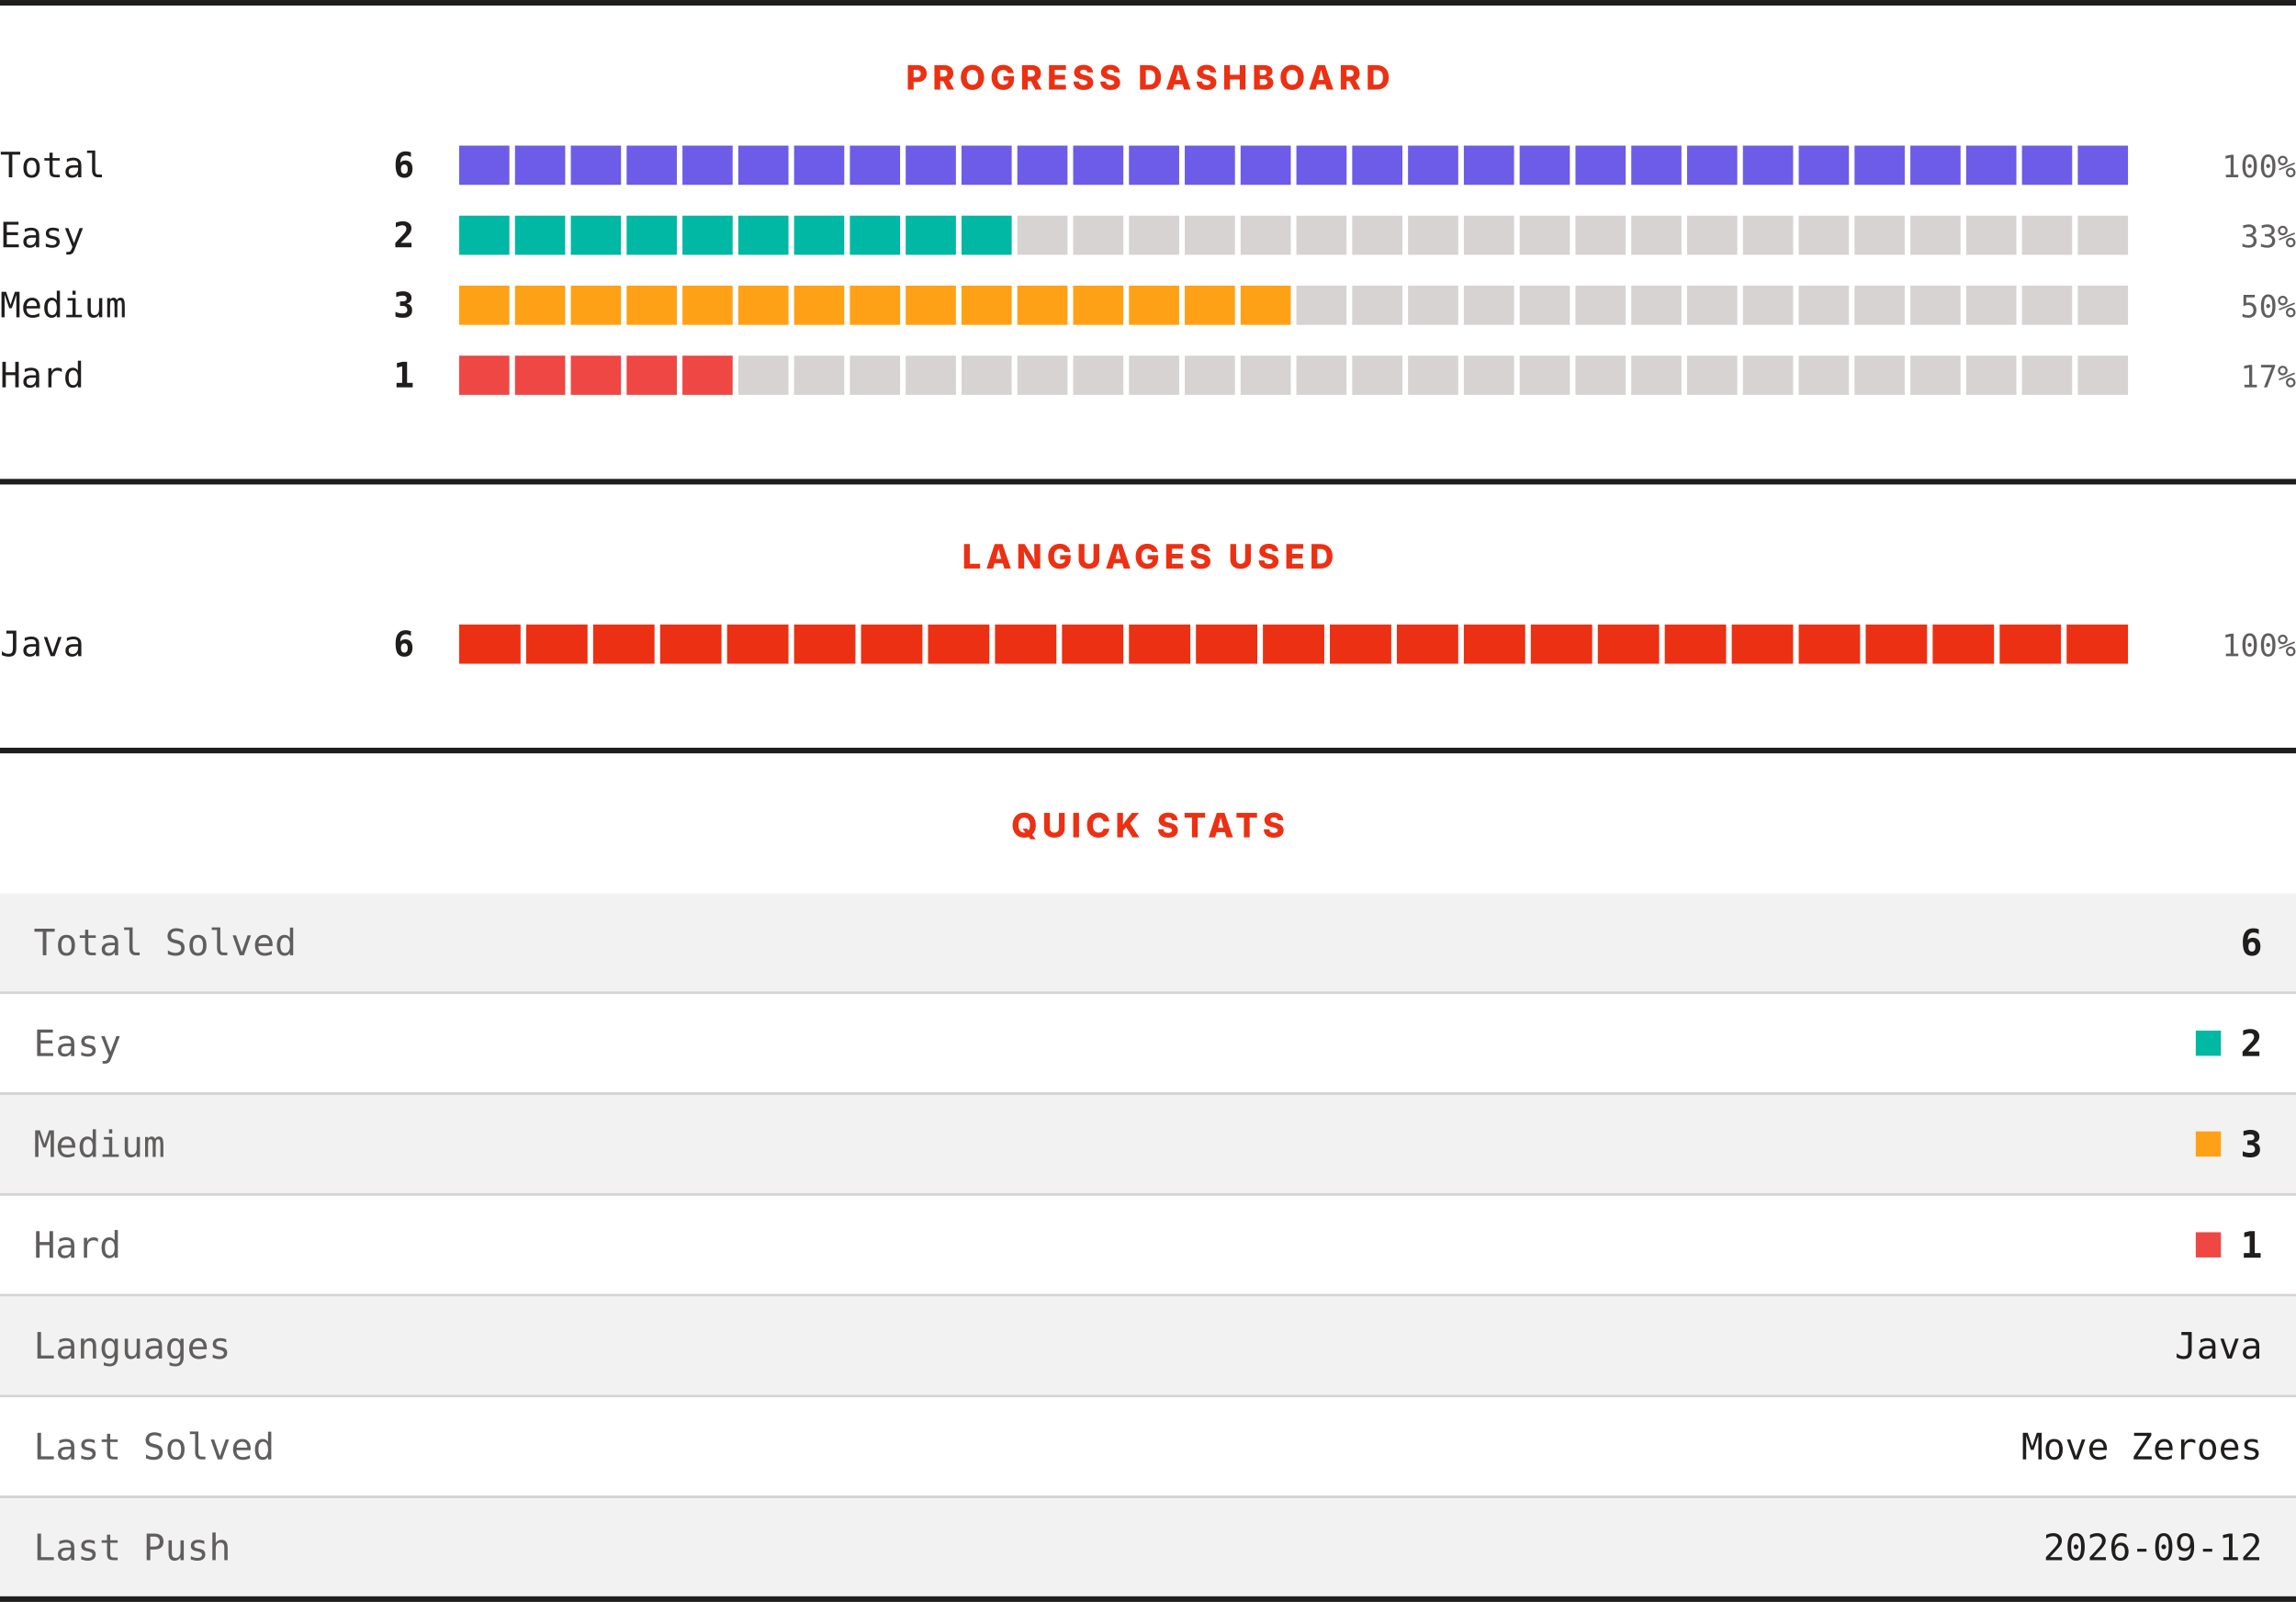
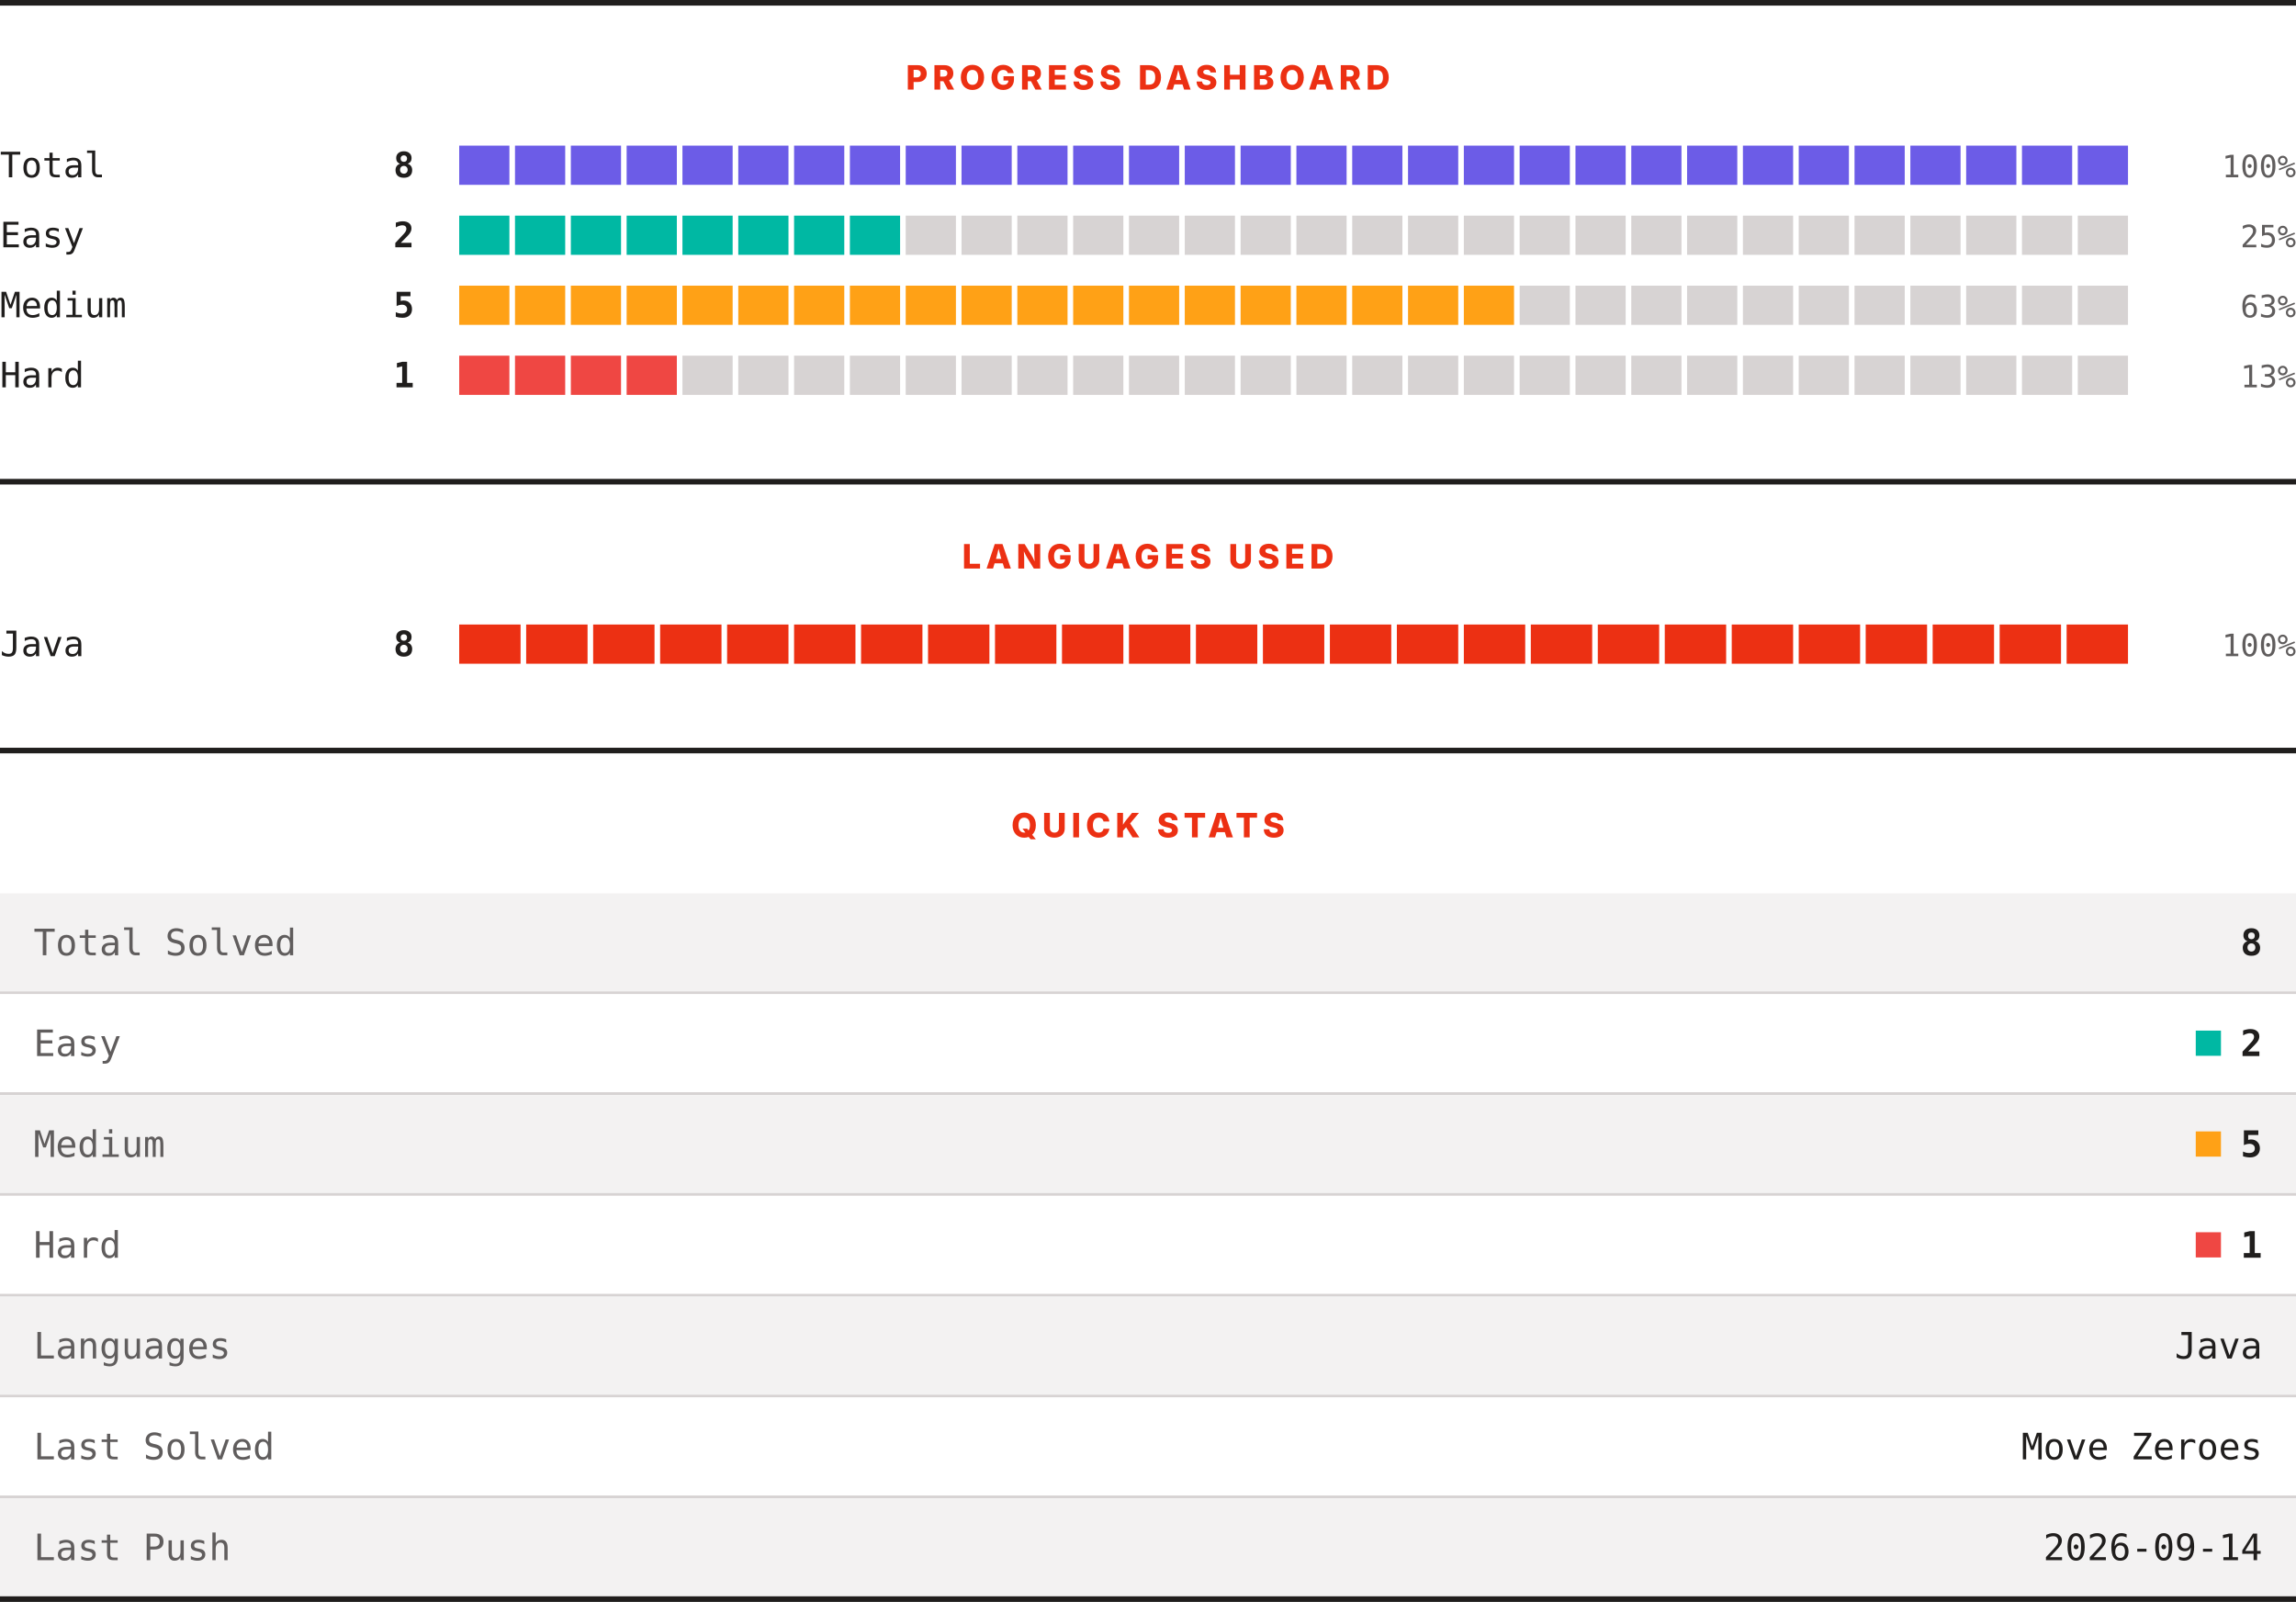
<svg xmlns="http://www.w3.org/2000/svg" width="820" height="572" viewBox="0 0 820 572" role="img" aria-label="LeetCode progress, languages and quick stats">
  <rect width="820" height="572" fill="#ffffff" />
  <rect x="0" y="0" width="820" height="2" fill="#201e1d" />
  <text x="410" y="32" text-anchor="middle" font-family="Archivo, system-ui, -apple-system, Segoe UI, sans-serif" font-size="12" font-weight="800" letter-spacing="1.68" fill="#ec3013">PROGRESS DASHBOARD</text>
  <text x="0" y="63.3" font-family="ui-monospace, SFMono-Regular, Menlo, Consolas, monospace" font-size="12.5" fill="#201e1d">Total</text>
-   <text x="148" y="63.3" text-anchor="end" font-family="ui-monospace, SFMono-Regular, Menlo, Consolas, monospace" font-size="12.5" font-weight="700" fill="#201e1d">6</text>
+   <text x="148" y="63.3" text-anchor="end" font-family="ui-monospace, SFMono-Regular, Menlo, Consolas, monospace" font-size="12.5" font-weight="700" fill="#201e1d">8</text>
  <rect x="164.00" y="52" width="17.93" height="14" fill="#6c5ce7" />
  <rect x="183.93" y="52" width="17.93" height="14" fill="#6c5ce7" />
  <rect x="203.87" y="52" width="17.93" height="14" fill="#6c5ce7" />
  <rect x="223.80" y="52" width="17.93" height="14" fill="#6c5ce7" />
  <rect x="243.73" y="52" width="17.93" height="14" fill="#6c5ce7" />
  <rect x="263.67" y="52" width="17.93" height="14" fill="#6c5ce7" />
  <rect x="283.60" y="52" width="17.93" height="14" fill="#6c5ce7" />
  <rect x="303.53" y="52" width="17.93" height="14" fill="#6c5ce7" />
  <rect x="323.47" y="52" width="17.93" height="14" fill="#6c5ce7" />
  <rect x="343.40" y="52" width="17.93" height="14" fill="#6c5ce7" />
  <rect x="363.33" y="52" width="17.93" height="14" fill="#6c5ce7" />
  <rect x="383.27" y="52" width="17.93" height="14" fill="#6c5ce7" />
  <rect x="403.20" y="52" width="17.93" height="14" fill="#6c5ce7" />
  <rect x="423.13" y="52" width="17.93" height="14" fill="#6c5ce7" />
  <rect x="443.07" y="52" width="17.93" height="14" fill="#6c5ce7" />
  <rect x="463.00" y="52" width="17.93" height="14" fill="#6c5ce7" />
  <rect x="482.93" y="52" width="17.93" height="14" fill="#6c5ce7" />
  <rect x="502.87" y="52" width="17.93" height="14" fill="#6c5ce7" />
  <rect x="522.80" y="52" width="17.93" height="14" fill="#6c5ce7" />
  <rect x="542.73" y="52" width="17.93" height="14" fill="#6c5ce7" />
  <rect x="562.67" y="52" width="17.93" height="14" fill="#6c5ce7" />
  <rect x="582.60" y="52" width="17.93" height="14" fill="#6c5ce7" />
  <rect x="602.53" y="52" width="17.93" height="14" fill="#6c5ce7" />
  <rect x="622.47" y="52" width="17.93" height="14" fill="#6c5ce7" />
  <rect x="642.40" y="52" width="17.93" height="14" fill="#6c5ce7" />
  <rect x="662.33" y="52" width="17.93" height="14" fill="#6c5ce7" />
  <rect x="682.27" y="52" width="17.93" height="14" fill="#6c5ce7" />
  <rect x="702.20" y="52" width="17.93" height="14" fill="#6c5ce7" />
  <rect x="722.13" y="52" width="17.93" height="14" fill="#6c5ce7" />
  <rect x="742.07" y="52" width="17.93" height="14" fill="#6c5ce7" />
  <text x="820" y="63.3" text-anchor="end" font-family="ui-monospace, SFMono-Regular, Menlo, Consolas, monospace" font-size="11" fill="#605d5d">100%</text>
  <text x="0" y="88.3" font-family="ui-monospace, SFMono-Regular, Menlo, Consolas, monospace" font-size="12.5" fill="#201e1d">Easy</text>
  <text x="148" y="88.3" text-anchor="end" font-family="ui-monospace, SFMono-Regular, Menlo, Consolas, monospace" font-size="12.5" font-weight="700" fill="#201e1d">2</text>
  <rect x="164.00" y="77" width="17.93" height="14" fill="#00b8a3" />
  <rect x="183.93" y="77" width="17.93" height="14" fill="#00b8a3" />
  <rect x="203.87" y="77" width="17.93" height="14" fill="#00b8a3" />
  <rect x="223.80" y="77" width="17.93" height="14" fill="#00b8a3" />
  <rect x="243.73" y="77" width="17.93" height="14" fill="#00b8a3" />
  <rect x="263.67" y="77" width="17.93" height="14" fill="#00b8a3" />
  <rect x="283.60" y="77" width="17.93" height="14" fill="#00b8a3" />
  <rect x="303.53" y="77" width="17.93" height="14" fill="#00b8a3" />
-   <rect x="323.47" y="77" width="17.93" height="14" fill="#00b8a3" />
-   <rect x="343.40" y="77" width="17.93" height="14" fill="#00b8a3" />
+   <rect x="323.47" y="77" width="17.93" height="14" fill="#d7d3d3" />
+   <rect x="343.40" y="77" width="17.93" height="14" fill="#d7d3d3" />
  <rect x="363.33" y="77" width="17.93" height="14" fill="#d7d3d3" />
  <rect x="383.27" y="77" width="17.93" height="14" fill="#d7d3d3" />
  <rect x="403.20" y="77" width="17.93" height="14" fill="#d7d3d3" />
  <rect x="423.13" y="77" width="17.93" height="14" fill="#d7d3d3" />
  <rect x="443.07" y="77" width="17.93" height="14" fill="#d7d3d3" />
  <rect x="463.00" y="77" width="17.93" height="14" fill="#d7d3d3" />
  <rect x="482.93" y="77" width="17.93" height="14" fill="#d7d3d3" />
  <rect x="502.87" y="77" width="17.93" height="14" fill="#d7d3d3" />
  <rect x="522.80" y="77" width="17.93" height="14" fill="#d7d3d3" />
  <rect x="542.73" y="77" width="17.93" height="14" fill="#d7d3d3" />
  <rect x="562.67" y="77" width="17.93" height="14" fill="#d7d3d3" />
  <rect x="582.60" y="77" width="17.93" height="14" fill="#d7d3d3" />
  <rect x="602.53" y="77" width="17.93" height="14" fill="#d7d3d3" />
  <rect x="622.47" y="77" width="17.93" height="14" fill="#d7d3d3" />
  <rect x="642.40" y="77" width="17.93" height="14" fill="#d7d3d3" />
  <rect x="662.33" y="77" width="17.93" height="14" fill="#d7d3d3" />
  <rect x="682.27" y="77" width="17.93" height="14" fill="#d7d3d3" />
  <rect x="702.20" y="77" width="17.93" height="14" fill="#d7d3d3" />
  <rect x="722.13" y="77" width="17.93" height="14" fill="#d7d3d3" />
  <rect x="742.07" y="77" width="17.93" height="14" fill="#d7d3d3" />
-   <text x="820" y="88.3" text-anchor="end" font-family="ui-monospace, SFMono-Regular, Menlo, Consolas, monospace" font-size="11" fill="#605d5d">33%</text>
+   <text x="820" y="88.3" text-anchor="end" font-family="ui-monospace, SFMono-Regular, Menlo, Consolas, monospace" font-size="11" fill="#605d5d">25%</text>
  <text x="0" y="113.3" font-family="ui-monospace, SFMono-Regular, Menlo, Consolas, monospace" font-size="12.5" fill="#201e1d">Medium</text>
-   <text x="148" y="113.3" text-anchor="end" font-family="ui-monospace, SFMono-Regular, Menlo, Consolas, monospace" font-size="12.5" font-weight="700" fill="#201e1d">3</text>
+   <text x="148" y="113.3" text-anchor="end" font-family="ui-monospace, SFMono-Regular, Menlo, Consolas, monospace" font-size="12.5" font-weight="700" fill="#201e1d">5</text>
  <rect x="164.00" y="102" width="17.93" height="14" fill="#ffa116" />
  <rect x="183.93" y="102" width="17.93" height="14" fill="#ffa116" />
  <rect x="203.87" y="102" width="17.93" height="14" fill="#ffa116" />
  <rect x="223.80" y="102" width="17.93" height="14" fill="#ffa116" />
  <rect x="243.73" y="102" width="17.93" height="14" fill="#ffa116" />
  <rect x="263.67" y="102" width="17.93" height="14" fill="#ffa116" />
  <rect x="283.60" y="102" width="17.93" height="14" fill="#ffa116" />
  <rect x="303.53" y="102" width="17.93" height="14" fill="#ffa116" />
  <rect x="323.47" y="102" width="17.93" height="14" fill="#ffa116" />
  <rect x="343.40" y="102" width="17.93" height="14" fill="#ffa116" />
  <rect x="363.33" y="102" width="17.93" height="14" fill="#ffa116" />
  <rect x="383.27" y="102" width="17.93" height="14" fill="#ffa116" />
  <rect x="403.20" y="102" width="17.93" height="14" fill="#ffa116" />
  <rect x="423.13" y="102" width="17.93" height="14" fill="#ffa116" />
  <rect x="443.07" y="102" width="17.93" height="14" fill="#ffa116" />
-   <rect x="463.00" y="102" width="17.93" height="14" fill="#d7d3d3" />
-   <rect x="482.93" y="102" width="17.93" height="14" fill="#d7d3d3" />
-   <rect x="502.87" y="102" width="17.93" height="14" fill="#d7d3d3" />
-   <rect x="522.80" y="102" width="17.93" height="14" fill="#d7d3d3" />
+   <rect x="463.00" y="102" width="17.93" height="14" fill="#ffa116" />
+   <rect x="482.93" y="102" width="17.93" height="14" fill="#ffa116" />
+   <rect x="502.87" y="102" width="17.93" height="14" fill="#ffa116" />
+   <rect x="522.80" y="102" width="17.93" height="14" fill="#ffa116" />
  <rect x="542.73" y="102" width="17.93" height="14" fill="#d7d3d3" />
  <rect x="562.67" y="102" width="17.93" height="14" fill="#d7d3d3" />
  <rect x="582.60" y="102" width="17.93" height="14" fill="#d7d3d3" />
  <rect x="602.53" y="102" width="17.93" height="14" fill="#d7d3d3" />
  <rect x="622.47" y="102" width="17.93" height="14" fill="#d7d3d3" />
  <rect x="642.40" y="102" width="17.93" height="14" fill="#d7d3d3" />
  <rect x="662.33" y="102" width="17.93" height="14" fill="#d7d3d3" />
  <rect x="682.27" y="102" width="17.93" height="14" fill="#d7d3d3" />
  <rect x="702.20" y="102" width="17.93" height="14" fill="#d7d3d3" />
  <rect x="722.13" y="102" width="17.93" height="14" fill="#d7d3d3" />
  <rect x="742.07" y="102" width="17.93" height="14" fill="#d7d3d3" />
-   <text x="820" y="113.3" text-anchor="end" font-family="ui-monospace, SFMono-Regular, Menlo, Consolas, monospace" font-size="11" fill="#605d5d">50%</text>
+   <text x="820" y="113.3" text-anchor="end" font-family="ui-monospace, SFMono-Regular, Menlo, Consolas, monospace" font-size="11" fill="#605d5d">63%</text>
  <text x="0" y="138.3" font-family="ui-monospace, SFMono-Regular, Menlo, Consolas, monospace" font-size="12.5" fill="#201e1d">Hard</text>
  <text x="148" y="138.3" text-anchor="end" font-family="ui-monospace, SFMono-Regular, Menlo, Consolas, monospace" font-size="12.5" font-weight="700" fill="#201e1d">1</text>
  <rect x="164.00" y="127" width="17.93" height="14" fill="#ef4743" />
  <rect x="183.93" y="127" width="17.93" height="14" fill="#ef4743" />
  <rect x="203.87" y="127" width="17.93" height="14" fill="#ef4743" />
  <rect x="223.80" y="127" width="17.93" height="14" fill="#ef4743" />
-   <rect x="243.73" y="127" width="17.93" height="14" fill="#ef4743" />
+   <rect x="243.73" y="127" width="17.93" height="14" fill="#d7d3d3" />
  <rect x="263.67" y="127" width="17.93" height="14" fill="#d7d3d3" />
  <rect x="283.60" y="127" width="17.93" height="14" fill="#d7d3d3" />
  <rect x="303.53" y="127" width="17.93" height="14" fill="#d7d3d3" />
  <rect x="323.47" y="127" width="17.93" height="14" fill="#d7d3d3" />
  <rect x="343.40" y="127" width="17.93" height="14" fill="#d7d3d3" />
  <rect x="363.33" y="127" width="17.93" height="14" fill="#d7d3d3" />
  <rect x="383.27" y="127" width="17.93" height="14" fill="#d7d3d3" />
  <rect x="403.20" y="127" width="17.93" height="14" fill="#d7d3d3" />
  <rect x="423.13" y="127" width="17.93" height="14" fill="#d7d3d3" />
  <rect x="443.07" y="127" width="17.93" height="14" fill="#d7d3d3" />
  <rect x="463.00" y="127" width="17.93" height="14" fill="#d7d3d3" />
  <rect x="482.93" y="127" width="17.93" height="14" fill="#d7d3d3" />
  <rect x="502.87" y="127" width="17.93" height="14" fill="#d7d3d3" />
  <rect x="522.80" y="127" width="17.93" height="14" fill="#d7d3d3" />
  <rect x="542.73" y="127" width="17.93" height="14" fill="#d7d3d3" />
  <rect x="562.67" y="127" width="17.93" height="14" fill="#d7d3d3" />
  <rect x="582.60" y="127" width="17.93" height="14" fill="#d7d3d3" />
  <rect x="602.53" y="127" width="17.93" height="14" fill="#d7d3d3" />
  <rect x="622.47" y="127" width="17.93" height="14" fill="#d7d3d3" />
  <rect x="642.40" y="127" width="17.93" height="14" fill="#d7d3d3" />
  <rect x="662.33" y="127" width="17.93" height="14" fill="#d7d3d3" />
  <rect x="682.27" y="127" width="17.93" height="14" fill="#d7d3d3" />
  <rect x="702.20" y="127" width="17.93" height="14" fill="#d7d3d3" />
  <rect x="722.13" y="127" width="17.93" height="14" fill="#d7d3d3" />
  <rect x="742.07" y="127" width="17.93" height="14" fill="#d7d3d3" />
-   <text x="820" y="138.3" text-anchor="end" font-family="ui-monospace, SFMono-Regular, Menlo, Consolas, monospace" font-size="11" fill="#605d5d">17%</text>
+   <text x="820" y="138.3" text-anchor="end" font-family="ui-monospace, SFMono-Regular, Menlo, Consolas, monospace" font-size="11" fill="#605d5d">13%</text>
  <rect x="0" y="171" width="820" height="2" fill="#201e1d" />
  <text x="410" y="203" text-anchor="middle" font-family="Archivo, system-ui, -apple-system, Segoe UI, sans-serif" font-size="12" font-weight="800" letter-spacing="1.68" fill="#ec3013">LANGUAGES USED</text>
  <text x="0" y="234.3" font-family="ui-monospace, SFMono-Regular, Menlo, Consolas, monospace" font-size="12.5" fill="#201e1d">Java</text>
-   <text x="148" y="234.3" text-anchor="end" font-family="ui-monospace, SFMono-Regular, Menlo, Consolas, monospace" font-size="12.5" font-weight="700" fill="#201e1d">6</text>
+   <text x="148" y="234.3" text-anchor="end" font-family="ui-monospace, SFMono-Regular, Menlo, Consolas, monospace" font-size="12.5" font-weight="700" fill="#201e1d">8</text>
  <rect x="164.00" y="223" width="21.92" height="14" fill="#ec3013" />
  <rect x="187.92" y="223" width="21.92" height="14" fill="#ec3013" />
  <rect x="211.84" y="223" width="21.92" height="14" fill="#ec3013" />
  <rect x="235.76" y="223" width="21.92" height="14" fill="#ec3013" />
  <rect x="259.68" y="223" width="21.92" height="14" fill="#ec3013" />
  <rect x="283.60" y="223" width="21.92" height="14" fill="#ec3013" />
  <rect x="307.52" y="223" width="21.92" height="14" fill="#ec3013" />
  <rect x="331.44" y="223" width="21.92" height="14" fill="#ec3013" />
  <rect x="355.36" y="223" width="21.92" height="14" fill="#ec3013" />
  <rect x="379.28" y="223" width="21.92" height="14" fill="#ec3013" />
  <rect x="403.20" y="223" width="21.92" height="14" fill="#ec3013" />
  <rect x="427.12" y="223" width="21.92" height="14" fill="#ec3013" />
  <rect x="451.04" y="223" width="21.92" height="14" fill="#ec3013" />
  <rect x="474.96" y="223" width="21.92" height="14" fill="#ec3013" />
  <rect x="498.88" y="223" width="21.92" height="14" fill="#ec3013" />
  <rect x="522.80" y="223" width="21.92" height="14" fill="#ec3013" />
  <rect x="546.72" y="223" width="21.92" height="14" fill="#ec3013" />
  <rect x="570.64" y="223" width="21.92" height="14" fill="#ec3013" />
  <rect x="594.56" y="223" width="21.92" height="14" fill="#ec3013" />
  <rect x="618.48" y="223" width="21.92" height="14" fill="#ec3013" />
  <rect x="642.40" y="223" width="21.92" height="14" fill="#ec3013" />
  <rect x="666.32" y="223" width="21.92" height="14" fill="#ec3013" />
  <rect x="690.24" y="223" width="21.92" height="14" fill="#ec3013" />
  <rect x="714.16" y="223" width="21.92" height="14" fill="#ec3013" />
  <rect x="738.08" y="223" width="21.92" height="14" fill="#ec3013" />
  <text x="820" y="234.3" text-anchor="end" font-family="ui-monospace, SFMono-Regular, Menlo, Consolas, monospace" font-size="11" fill="#605d5d">100%</text>
  <rect x="0" y="267" width="820" height="2" fill="#201e1d" />
  <text x="410" y="299" text-anchor="middle" font-family="Archivo, system-ui, -apple-system, Segoe UI, sans-serif" font-size="12" font-weight="800" letter-spacing="1.68" fill="#ec3013">QUICK STATS</text>
  <rect x="0" y="319" width="820" height="35" fill="#f3f2f2" />
  <text x="12" y="341.1" font-family="ui-monospace, SFMono-Regular, Menlo, Consolas, monospace" font-size="13" fill="#605d5d">Total Solved</text>
-   <text x="808" y="341.1" text-anchor="end" font-family="ui-monospace, SFMono-Regular, Menlo, Consolas, monospace" font-size="13" font-weight="700" fill="#201e1d">6</text>
+   <text x="808" y="341.1" text-anchor="end" font-family="ui-monospace, SFMono-Regular, Menlo, Consolas, monospace" font-size="13" font-weight="700" fill="#201e1d">8</text>
  <rect x="0" y="354" width="820" height="1" fill="#d7d3d3" />
  <rect x="0" y="355" width="820" height="35" fill="#ffffff" />
  <text x="12" y="377.1" font-family="ui-monospace, SFMono-Regular, Menlo, Consolas, monospace" font-size="13" fill="#605d5d">Easy</text>
  <rect x="784.2" y="368" width="9" height="9" fill="#00b8a3" />
  <text x="808" y="377.1" text-anchor="end" font-family="ui-monospace, SFMono-Regular, Menlo, Consolas, monospace" font-size="13" font-weight="700" fill="#201e1d">2</text>
  <rect x="0" y="390" width="820" height="1" fill="#d7d3d3" />
  <rect x="0" y="391" width="820" height="35" fill="#f3f2f2" />
  <text x="12" y="413.1" font-family="ui-monospace, SFMono-Regular, Menlo, Consolas, monospace" font-size="13" fill="#605d5d">Medium</text>
  <rect x="784.2" y="404" width="9" height="9" fill="#ffa116" />
-   <text x="808" y="413.1" text-anchor="end" font-family="ui-monospace, SFMono-Regular, Menlo, Consolas, monospace" font-size="13" font-weight="700" fill="#201e1d">3</text>
+   <text x="808" y="413.1" text-anchor="end" font-family="ui-monospace, SFMono-Regular, Menlo, Consolas, monospace" font-size="13" font-weight="700" fill="#201e1d">5</text>
  <rect x="0" y="426" width="820" height="1" fill="#d7d3d3" />
  <rect x="0" y="427" width="820" height="35" fill="#ffffff" />
  <text x="12" y="449.1" font-family="ui-monospace, SFMono-Regular, Menlo, Consolas, monospace" font-size="13" fill="#605d5d">Hard</text>
  <rect x="784.2" y="440" width="9" height="9" fill="#ef4743" />
  <text x="808" y="449.1" text-anchor="end" font-family="ui-monospace, SFMono-Regular, Menlo, Consolas, monospace" font-size="13" font-weight="700" fill="#201e1d">1</text>
  <rect x="0" y="462" width="820" height="1" fill="#d7d3d3" />
  <rect x="0" y="463" width="820" height="35" fill="#f3f2f2" />
  <text x="12" y="485.1" font-family="ui-monospace, SFMono-Regular, Menlo, Consolas, monospace" font-size="13" fill="#605d5d">Languages</text>
  <text x="808" y="485.1" text-anchor="end" font-family="ui-monospace, SFMono-Regular, Menlo, Consolas, monospace" font-size="13" fill="#201e1d">Java</text>
  <rect x="0" y="498" width="820" height="1" fill="#d7d3d3" />
  <rect x="0" y="499" width="820" height="35" fill="#ffffff" />
  <text x="12" y="521.1" font-family="ui-monospace, SFMono-Regular, Menlo, Consolas, monospace" font-size="13" fill="#605d5d">Last Solved</text>
  <text x="808" y="521.1" text-anchor="end" font-family="ui-monospace, SFMono-Regular, Menlo, Consolas, monospace" font-size="13" fill="#201e1d">Move Zeroes</text>
  <rect x="0" y="534" width="820" height="1" fill="#d7d3d3" />
  <rect x="0" y="535" width="820" height="35" fill="#f3f2f2" />
  <text x="12" y="557.1" font-family="ui-monospace, SFMono-Regular, Menlo, Consolas, monospace" font-size="13" fill="#605d5d">Last Push</text>
-   <text x="808" y="557.1" text-anchor="end" font-family="ui-monospace, SFMono-Regular, Menlo, Consolas, monospace" font-size="13" fill="#201e1d">2026-09-12</text>
+   <text x="808" y="557.1" text-anchor="end" font-family="ui-monospace, SFMono-Regular, Menlo, Consolas, monospace" font-size="13" fill="#201e1d">2026-09-14</text>
  <rect x="0" y="570" width="820" height="2" fill="#201e1d" />
</svg>
